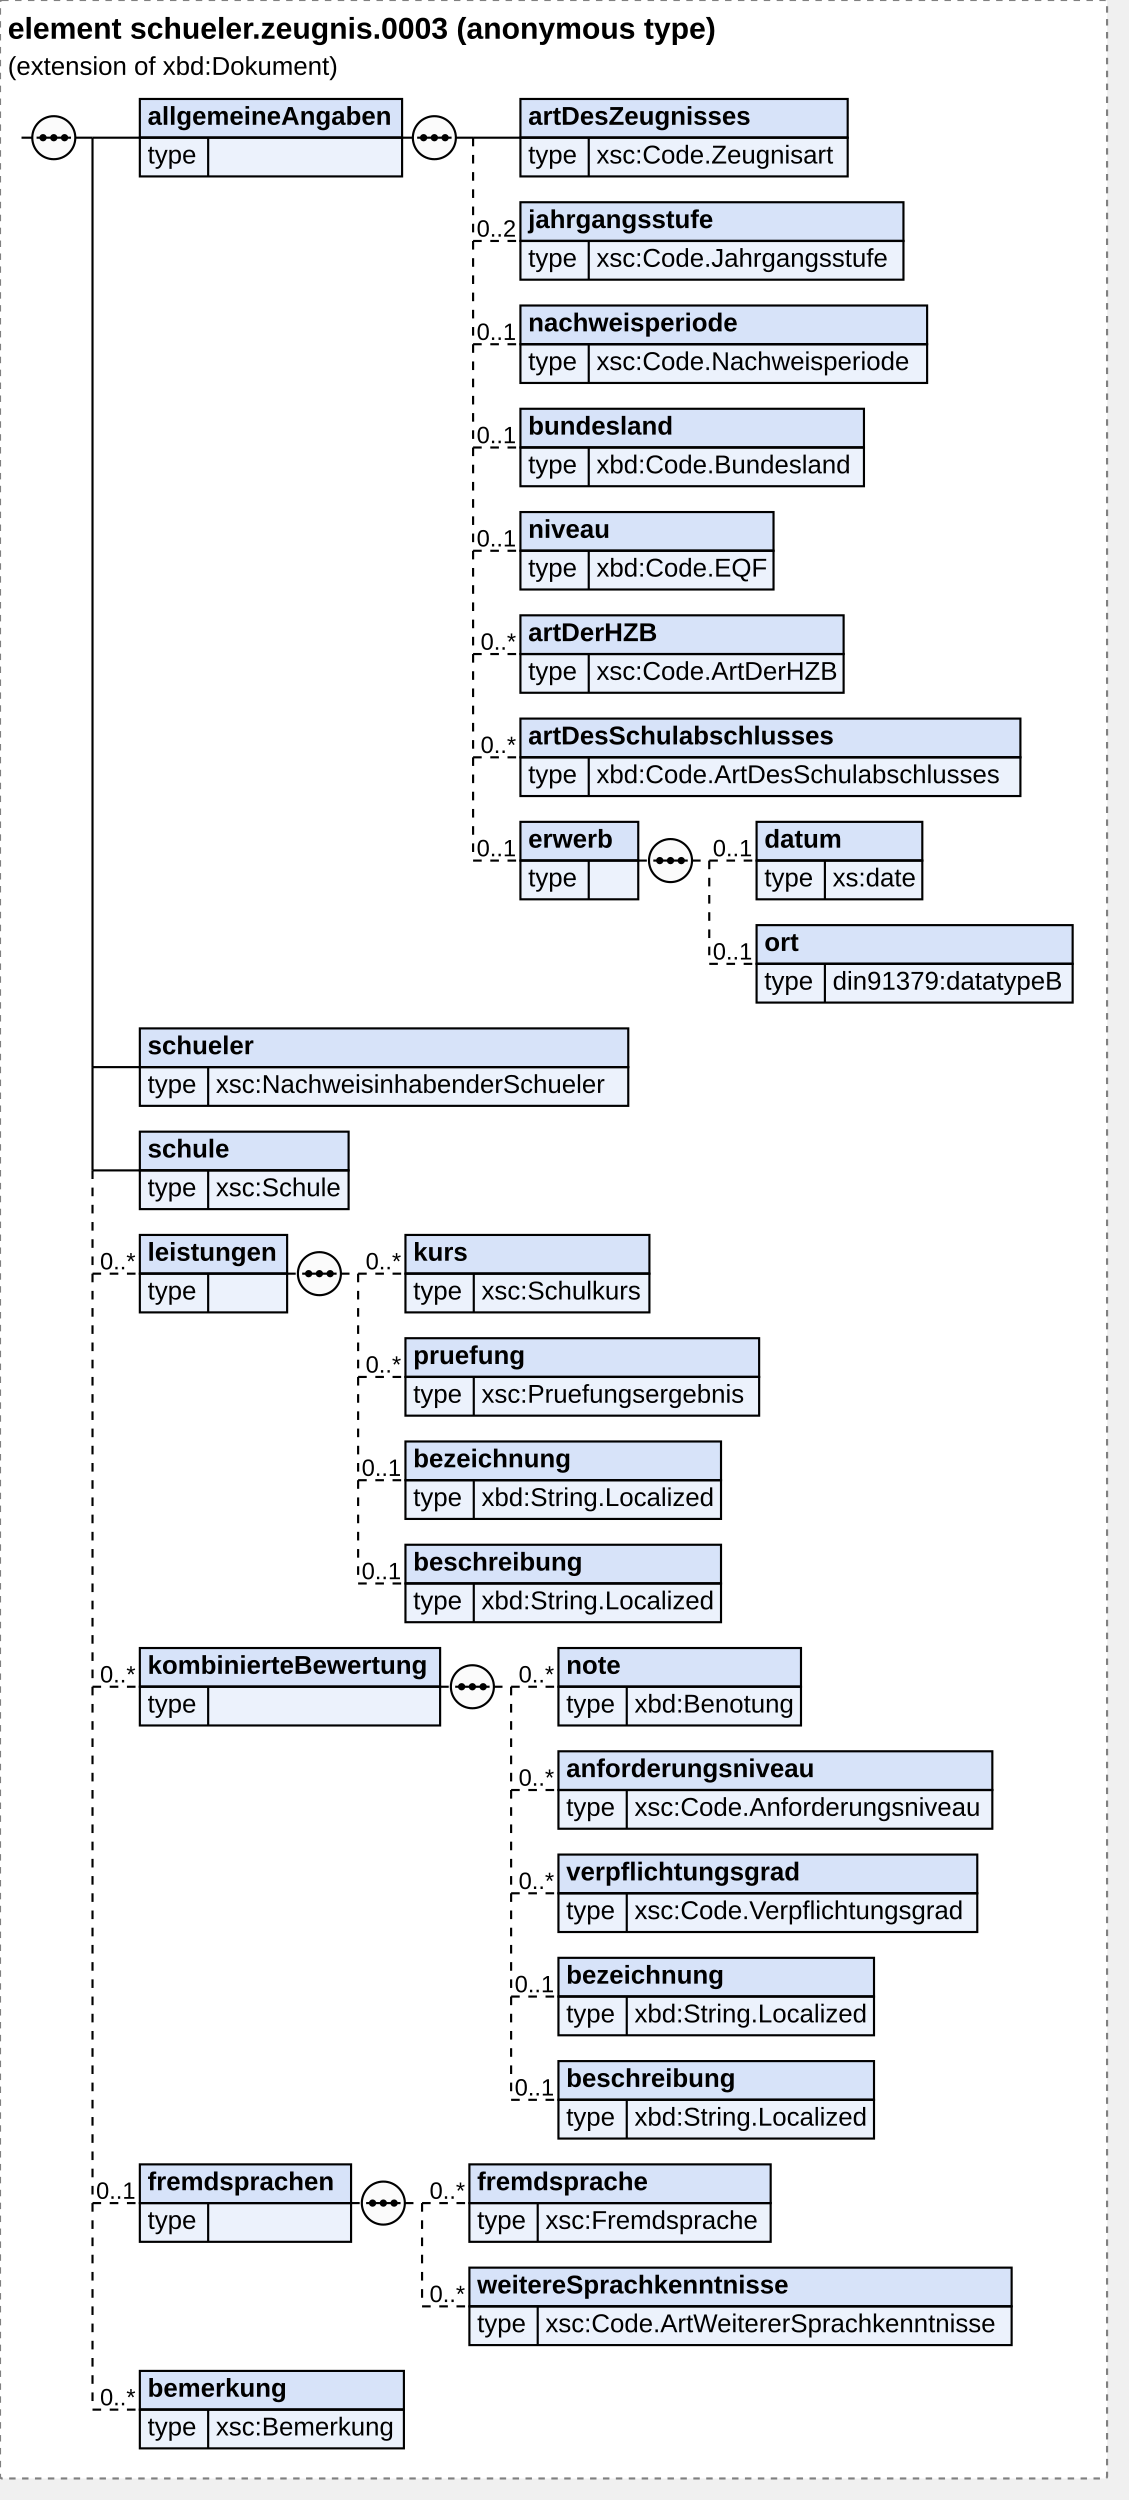
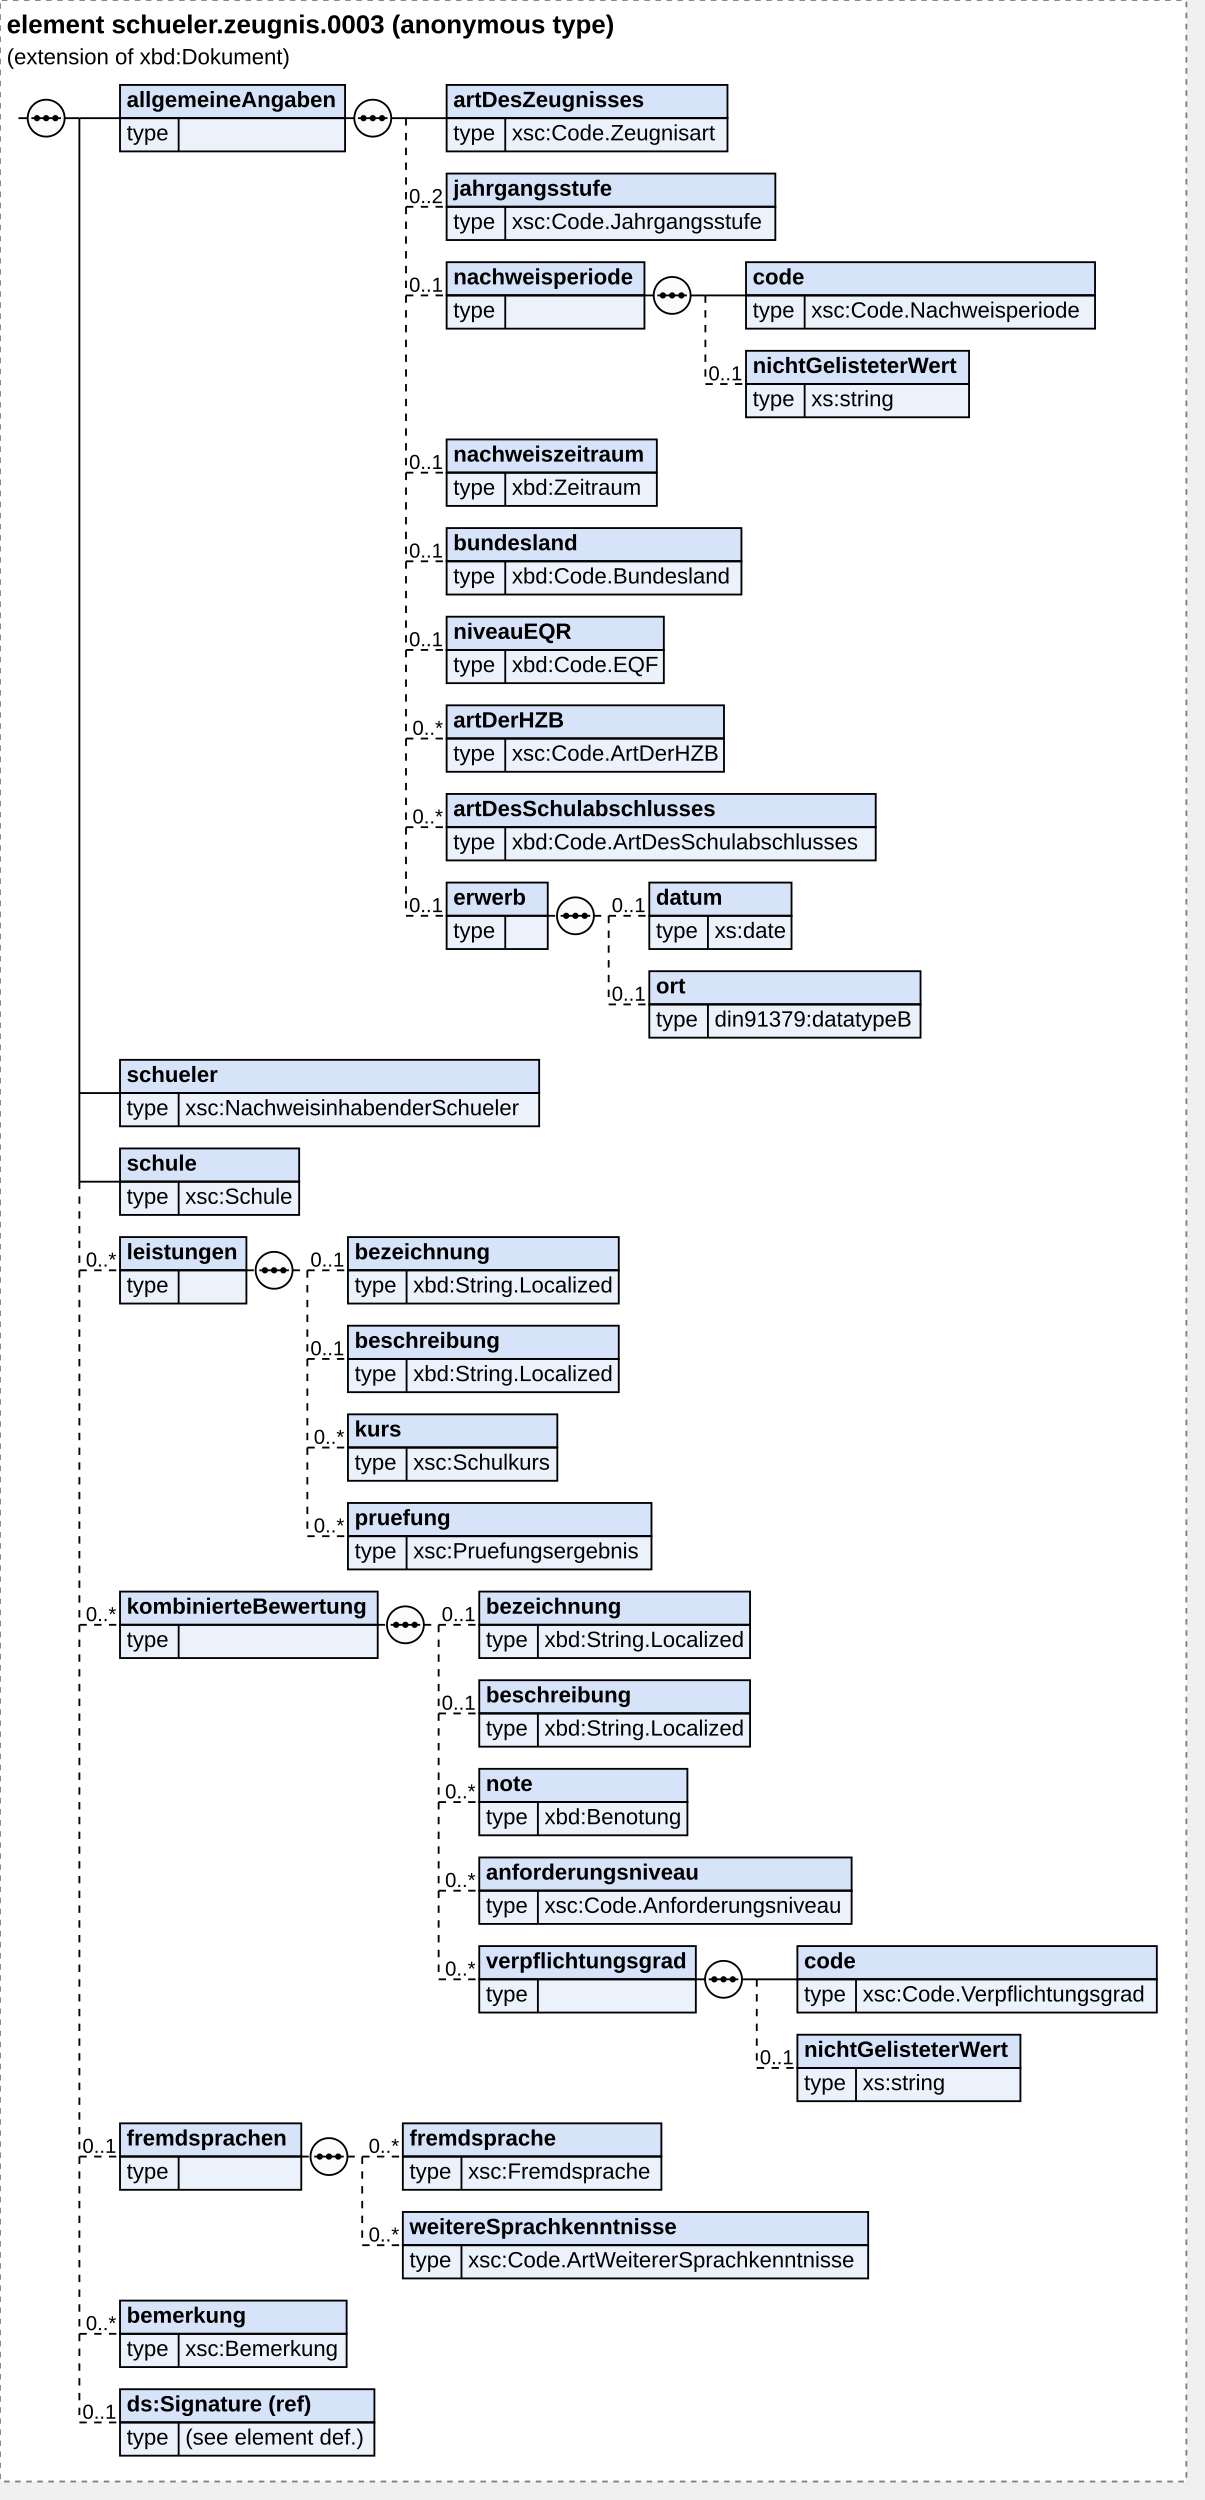
- <svg xmlns="http://www.w3.org/2000/svg" width="524.566" height="1162">
+ <svg xmlns="http://www.w3.org/2000/svg" width="652.538" height="1354">
  <defs>
    <style type="text/css">
                        text {
                            font-family: 'Arial';
                            fill: black;
                        }
                        text.at {
                            font-family: 'Arial';
                            fill: rgb(242, 152, 0);
                        }
                        line {
                            stroke: black;
                        }
                        line.type-structure {
                            stroke: black;
                        }
                        line.type-structure-optional {
                            stroke: black;
                            stroke-dasharray: 4, 4;
                        }
                        rect.attribute-upper {
                            stroke: black;
                            fill: rgb(255, 239, 211);
                        }
                        rect.element-upper {
                            stroke: black;
                            fill: rgb(215, 227, 249);
                        }
                        rect.element-lower {
                            stroke: black;
                            fill: rgb(236, 242, 252);
                        }
                        a text {
                            fill: black;
                        } 
                    </style>
  </defs>
-   <rect width="514.566" height="1152" stroke-dasharray="3,3" rx="1" ry="1" style="stroke: grey;fill: white;" />
+   <rect width="642.538" height="1344" stroke-dasharray="3,3" rx="1" ry="1" style="stroke: grey;fill: white;" />
  <text font-size="14" x="3.6" y="18" font-weight="bold">element schueler.zeugnis.0003 (anonymous type)</text>
  <text font-size="12" x="3.6" y="34.8"> (extension of xbd:Dokument)</text>
  <g transform="translate(10,46)">
    <g transform="translate(55,0)">
      <rect width="121.894" height="18" class="element-upper" />
      <rect width="121.894" height="18" y="18" class="element-lower" />
      <text font-size="12" x="3.6" y="12" font-weight="bold">allgemeineAngaben</text>
      <line x1="0" y1="18" x2="121.894" y2="18" />
      <text font-size="12" fill="grey" x="3.6" y="30">type</text>
      <line x1="31.753" y1="18" x2="31.753" y2="36" />
      <g transform="translate(121.8937,0)">
        <g transform="translate(55,0)">
          <rect width="152.109" height="18" class="element-upper" />
          <rect width="152.109" height="18" y="18" class="element-lower" />
          <text font-size="12" x="3.6" y="12" font-weight="bold">artDesZeugnisses</text>
          <line x1="0" y1="18" x2="152.109" y2="18" />
          <text font-size="12" fill="grey" x="3.6" y="30">type</text>
          <line x1="31.753" y1="18" x2="31.753" y2="36" />
          <text font-size="12" x="35.353" y="30">xsc:Code.Zeugnisart</text>
          <g transform="translate(152.1094,0)" />
        </g>
        <line x1="33" y1="18" x2="55" y2="18" class="type-structure-required" />
        <text font-size="11" fill="black" x="53" y="16" text-anchor="end" />
        <line x1="33" y1="18" x2="33" y2="18" class="type-structure-required" />
        <g transform="translate(55,48)">
          <rect width="178.031" height="18" class="element-upper" />
          <rect width="178.031" height="18" y="18" class="element-lower" />
          <text font-size="12" x="3.6" y="12" font-weight="bold">jahrgangsstufe</text>
          <line x1="0" y1="18" x2="178.031" y2="18" />
          <text font-size="12" fill="grey" x="3.6" y="30">type</text>
          <line x1="31.753" y1="18" x2="31.753" y2="36" />
          <text font-size="12" x="35.353" y="30">xsc:Code.Jahrgangsstufe</text>
          <g transform="translate(178.0312,0)" />
        </g>
        <line x1="33" y1="66" x2="55" y2="66" class="type-structure-optional" />
        <text font-size="11" fill="black" x="53" y="64" text-anchor="end">0..2</text>
        <line x1="33" y1="18" x2="33" y2="66" class="type-structure-optional" />
        <g transform="translate(55,96)">
-           <rect width="189.031" height="18" class="element-upper" />
-           <rect width="189.031" height="18" y="18" class="element-lower" />
+           <rect width="107.144" height="18" class="element-upper" />
+           <rect width="107.144" height="18" y="18" class="element-lower" />
          <text font-size="12" x="3.6" y="12" font-weight="bold">nachweisperiode</text>
-           <line x1="0" y1="18" x2="189.031" y2="18" />
-           <text font-size="12" fill="grey" x="3.6" y="30">type</text>
-           <line x1="31.753" y1="18" x2="31.753" y2="36" />
-           <text font-size="12" x="35.353" y="30">xsc:Code.Nachweisperiode</text>
-           <g transform="translate(189.0312,0)" />
+           <line x1="0" y1="18" x2="107.144" y2="18" />
+           <text font-size="12" fill="grey" x="3.6" y="30">type</text>
+           <line x1="31.753" y1="18" x2="31.753" y2="36" />
+           <g transform="translate(107.1437,0)">
+             <g transform="translate(55,0)">
+               <rect width="189.031" height="18" class="element-upper" />
+               <rect width="189.031" height="18" y="18" class="element-lower" />
+               <text font-size="12" x="3.6" y="12" font-weight="bold">code</text>
+               <line x1="0" y1="18" x2="189.031" y2="18" />
+               <text font-size="12" fill="grey" x="3.6" y="30">type</text>
+               <line x1="31.753" y1="18" x2="31.753" y2="36" />
+               <text font-size="12" x="35.353" y="30">xsc:Code.Nachweisperiode</text>
+               <g transform="translate(189.0312,0)" />
+             </g>
+             <line x1="33" y1="18" x2="55" y2="18" class="type-structure-required" />
+             <text font-size="11" fill="black" x="53" y="16" text-anchor="end" />
+             <line x1="33" y1="18" x2="33" y2="18" class="type-structure-required" />
+             <g transform="translate(55,48)">
+               <rect width="120.8" height="18" class="element-upper" />
+               <rect width="120.8" height="18" y="18" class="element-lower" />
+               <text font-size="12" x="3.6" y="12" font-weight="bold">nichtGelisteterWert</text>
+               <line x1="0" y1="18" x2="120.8" y2="18" />
+               <text font-size="12" fill="grey" x="3.6" y="30">type</text>
+               <line x1="31.753" y1="18" x2="31.753" y2="36" />
+               <text font-size="12" x="35.353" y="30">xs:string</text>
+               <g transform="translate(120.8,0)" />
+             </g>
+             <line x1="33" y1="66" x2="55" y2="66" class="type-structure-optional" />
+             <text font-size="11" fill="black" x="53" y="64" text-anchor="end">0..1</text>
+             <line x1="33" y1="18" x2="33" y2="66" class="type-structure-optional" />
+             <circle cx="15" cy="18" r="10" stroke="black" fill="rgb(251, 251, 251)" />
+             <line x1="0" y1="18" x2="5" y2="18" class="type-structure-required" />
+             <line x1="25" y1="18" x2="33" y2="18" class="type-structure-required" />
+             <circle cx="10" cy="18" r="1.2" stroke="black" fill="black" />
+             <circle cx="15" cy="18" r="1.2" stroke="black" fill="black" />
+             <circle cx="20" cy="18" r="1.2" stroke="black" fill="black" />
+             <line x1="7" y1="18" x2="23" y2="18" />
+           </g>
        </g>
        <line x1="33" y1="114" x2="55" y2="114" class="type-structure-optional" />
        <text font-size="11" fill="black" x="53" y="112" text-anchor="end">0..1</text>
        <line x1="33" y1="66" x2="33" y2="114" class="type-structure-optional" />
-         <g transform="translate(55,144)">
+         <g transform="translate(55,192)">
+           <rect width="113.847" height="18" class="element-upper" />
+           <rect width="113.847" height="18" y="18" class="element-lower" />
+           <text font-size="12" x="3.6" y="12" font-weight="bold">nachweiszeitraum</text>
+           <line x1="0" y1="18" x2="113.847" y2="18" />
+           <text font-size="12" fill="grey" x="3.6" y="30">type</text>
+           <line x1="31.753" y1="18" x2="31.753" y2="36" />
+           <text font-size="12" x="35.353" y="30">xbd:Zeitraum</text>
+           <g transform="translate(113.8469,0)" />
+         </g>
+         <line x1="33" y1="210" x2="55" y2="210" class="type-structure-optional" />
+         <text font-size="11" fill="black" x="53" y="208" text-anchor="end">0..1</text>
+         <line x1="33" y1="114" x2="33" y2="210" class="type-structure-optional" />
+         <g transform="translate(55,240)">
          <rect width="159.672" height="18" class="element-upper" />
          <rect width="159.672" height="18" y="18" class="element-lower" />
          <text font-size="12" x="3.6" y="12" font-weight="bold">bundesland</text>
          <line x1="0" y1="18" x2="159.672" y2="18" />
          <text font-size="12" fill="grey" x="3.6" y="30">type</text>
          <line x1="31.753" y1="18" x2="31.753" y2="36" />
          <text font-size="12" x="35.353" y="30">xbd:Code.Bundesland</text>
          <g transform="translate(159.6719,0)" />
        </g>
-         <line x1="33" y1="162" x2="55" y2="162" class="type-structure-optional" />
-         <text font-size="11" fill="black" x="53" y="160" text-anchor="end">0..1</text>
-         <line x1="33" y1="114" x2="33" y2="162" class="type-structure-optional" />
-         <g transform="translate(55,192)">
+         <line x1="33" y1="258" x2="55" y2="258" class="type-structure-optional" />
+         <text font-size="11" fill="black" x="53" y="256" text-anchor="end">0..1</text>
+         <line x1="33" y1="210" x2="33" y2="258" class="type-structure-optional" />
+         <g transform="translate(55,288)">
          <rect width="117.641" height="18" class="element-upper" />
          <rect width="117.641" height="18" y="18" class="element-lower" />
-           <text font-size="12" x="3.6" y="12" font-weight="bold">niveau</text>
+           <text font-size="12" x="3.6" y="12" font-weight="bold">niveauEQR</text>
          <line x1="0" y1="18" x2="117.641" y2="18" />
          <text font-size="12" fill="grey" x="3.6" y="30">type</text>
          <line x1="31.753" y1="18" x2="31.753" y2="36" />
          <text font-size="12" x="35.353" y="30">xbd:Code.EQF</text>
          <g transform="translate(117.6406,0)" />
        </g>
-         <line x1="33" y1="210" x2="55" y2="210" class="type-structure-optional" />
-         <text font-size="11" fill="black" x="53" y="208" text-anchor="end">0..1</text>
-         <line x1="33" y1="162" x2="33" y2="210" class="type-structure-optional" />
-         <g transform="translate(55,240)">
+         <line x1="33" y1="306" x2="55" y2="306" class="type-structure-optional" />
+         <text font-size="11" fill="black" x="53" y="304" text-anchor="end">0..1</text>
+         <line x1="33" y1="258" x2="33" y2="306" class="type-structure-optional" />
+         <g transform="translate(55,336)">
          <rect width="150.219" height="18" class="element-upper" />
          <rect width="150.219" height="18" y="18" class="element-lower" />
          <text font-size="12" x="3.6" y="12" font-weight="bold">artDerHZB</text>
          <line x1="0" y1="18" x2="150.219" y2="18" />
          <text font-size="12" fill="grey" x="3.6" y="30">type</text>
          <line x1="31.753" y1="18" x2="31.753" y2="36" />
          <text font-size="12" x="35.353" y="30">xsc:Code.ArtDerHZB</text>
          <g transform="translate(150.2188,0)" />
        </g>
-         <line x1="33" y1="258" x2="55" y2="258" class="type-structure-optional" />
-         <text font-size="11" fill="black" x="53" y="256" text-anchor="end">0..*</text>
-         <line x1="33" y1="210" x2="33" y2="258" class="type-structure-optional" />
-         <g transform="translate(55,288)">
+         <line x1="33" y1="354" x2="55" y2="354" class="type-structure-optional" />
+         <text font-size="11" fill="black" x="53" y="352" text-anchor="end">0..*</text>
+         <line x1="33" y1="306" x2="33" y2="354" class="type-structure-optional" />
+         <g transform="translate(55,384)">
          <rect width="232.391" height="18" class="element-upper" />
          <rect width="232.391" height="18" y="18" class="element-lower" />
          <text font-size="12" x="3.6" y="12" font-weight="bold">artDesSchulabschlusses</text>
          <line x1="0" y1="18" x2="232.391" y2="18" />
          <text font-size="12" fill="grey" x="3.6" y="30">type</text>
          <line x1="31.753" y1="18" x2="31.753" y2="36" />
          <text font-size="12" x="35.353" y="30">xbd:Code.ArtDesSchulabschlusses</text>
          <g transform="translate(232.3906,0)" />
        </g>
-         <line x1="33" y1="306" x2="55" y2="306" class="type-structure-optional" />
-         <text font-size="11" fill="black" x="53" y="304" text-anchor="end">0..*</text>
-         <line x1="33" y1="258" x2="33" y2="306" class="type-structure-optional" />
-         <g transform="translate(55,336)">
+         <line x1="33" y1="402" x2="55" y2="402" class="type-structure-optional" />
+         <text font-size="11" fill="black" x="53" y="400" text-anchor="end">0..*</text>
+         <line x1="33" y1="354" x2="33" y2="402" class="type-structure-optional" />
+         <g transform="translate(55,432)">
          <rect width="54.766" height="18" class="element-upper" />
          <rect width="54.766" height="18" y="18" class="element-lower" />
          <text font-size="12" x="3.6" y="12" font-weight="bold">erwerb</text>
          <line x1="0" y1="18" x2="54.766" y2="18" />
          <text font-size="12" fill="grey" x="3.6" y="30">type</text>
          <line x1="31.753" y1="18" x2="31.753" y2="36" />
          <g transform="translate(54.76562,0)">
            <g transform="translate(55,0)">
              <rect width="77.031" height="18" class="element-upper" />
              <rect width="77.031" height="18" y="18" class="element-lower" />
              <text font-size="12" x="3.6" y="12" font-weight="bold">datum</text>
              <line x1="0" y1="18" x2="77.031" y2="18" />
              <text font-size="12" fill="grey" x="3.6" y="30">type</text>
              <line x1="31.753" y1="18" x2="31.753" y2="36" />
              <text font-size="12" x="35.353" y="30">xs:date</text>
              <g transform="translate(77.03125,0)" />
            </g>
            <line x1="33" y1="18" x2="55" y2="18" class="type-structure-optional" />
            <text font-size="11" fill="black" x="53" y="16" text-anchor="end">0..1</text>
            <line x1="33" y1="18" x2="33" y2="18" class="type-structure-optional" />
            <g transform="translate(55,48)">
              <rect width="146.906" height="18" class="element-upper" />
              <rect width="146.906" height="18" y="18" class="element-lower" />
              <text font-size="12" x="3.6" y="12" font-weight="bold">ort</text>
              <line x1="0" y1="18" x2="146.906" y2="18" />
              <text font-size="12" fill="grey" x="3.6" y="30">type</text>
              <line x1="31.753" y1="18" x2="31.753" y2="36" />
              <text font-size="12" x="35.353" y="30">din91379:datatypeB</text>
              <g transform="translate(146.9062,0)" />
            </g>
            <line x1="33" y1="66" x2="55" y2="66" class="type-structure-optional" />
            <text font-size="11" fill="black" x="53" y="64" text-anchor="end">0..1</text>
            <line x1="33" y1="18" x2="33" y2="66" class="type-structure-optional" />
            <circle cx="15" cy="18" r="10" stroke="black" fill="rgb(251, 251, 251)" />
            <line x1="0" y1="18" x2="5" y2="18" class="type-structure-optional" />
            <line x1="25" y1="18" x2="33" y2="18" class="type-structure-optional" />
            <circle cx="10" cy="18" r="1.2" stroke="black" fill="black" />
            <circle cx="15" cy="18" r="1.2" stroke="black" fill="black" />
            <circle cx="20" cy="18" r="1.2" stroke="black" fill="black" />
            <line x1="7" y1="18" x2="23" y2="18" />
          </g>
        </g>
-         <line x1="33" y1="354" x2="55" y2="354" class="type-structure-optional" />
-         <text font-size="11" fill="black" x="53" y="352" text-anchor="end">0..1</text>
-         <line x1="33" y1="306" x2="33" y2="354" class="type-structure-optional" />
+         <line x1="33" y1="450" x2="55" y2="450" class="type-structure-optional" />
+         <text font-size="11" fill="black" x="53" y="448" text-anchor="end">0..1</text>
+         <line x1="33" y1="402" x2="33" y2="450" class="type-structure-optional" />
        <circle cx="15" cy="18" r="10" stroke="black" fill="rgb(251, 251, 251)" />
        <line x1="0" y1="18" x2="5" y2="18" class="type-structure-required" />
        <line x1="25" y1="18" x2="33" y2="18" class="type-structure-required" />
        <circle cx="10" cy="18" r="1.2" stroke="black" fill="black" />
        <circle cx="15" cy="18" r="1.2" stroke="black" fill="black" />
        <circle cx="20" cy="18" r="1.2" stroke="black" fill="black" />
        <line x1="7" y1="18" x2="23" y2="18" />
      </g>
    </g>
    <line x1="33" y1="18" x2="55" y2="18" class="type-structure-required" />
    <text font-size="11" fill="black" x="53" y="16" text-anchor="end" />
    <line x1="33" y1="18" x2="33" y2="18" class="type-structure-required" />
-     <g transform="translate(55,432)">
+     <g transform="translate(55,528)">
      <rect width="227.016" height="18" class="element-upper" />
      <rect width="227.016" height="18" y="18" class="element-lower" />
      <text font-size="12" x="3.6" y="12" font-weight="bold">schueler</text>
      <line x1="0" y1="18" x2="227.016" y2="18" />
      <text font-size="12" fill="grey" x="3.6" y="30">type</text>
      <line x1="31.753" y1="18" x2="31.753" y2="36" />
      <text font-size="12" x="35.353" y="30">xsc:NachweisinhabenderSchueler</text>
      <g transform="translate(227.0156,0)" />
    </g>
-     <line x1="33" y1="450" x2="55" y2="450" class="type-structure-required" />
-     <text font-size="11" fill="black" x="53" y="448" text-anchor="end" />
-     <line x1="33" y1="18" x2="33" y2="450" class="type-structure-required" />
-     <g transform="translate(55,480)">
+     <line x1="33" y1="546" x2="55" y2="546" class="type-structure-required" />
+     <text font-size="11" fill="black" x="53" y="544" text-anchor="end" />
+     <line x1="33" y1="18" x2="33" y2="546" class="type-structure-required" />
+     <g transform="translate(55,576)">
      <rect width="97.031" height="18" class="element-upper" />
      <rect width="97.031" height="18" y="18" class="element-lower" />
      <text font-size="12" x="3.6" y="12" font-weight="bold">schule</text>
      <line x1="0" y1="18" x2="97.031" y2="18" />
      <text font-size="12" fill="grey" x="3.6" y="30">type</text>
      <line x1="31.753" y1="18" x2="31.753" y2="36" />
      <text font-size="12" x="35.353" y="30">xsc:Schule</text>
      <g transform="translate(97.03125,0)" />
    </g>
-     <line x1="33" y1="498" x2="55" y2="498" class="type-structure-required" />
-     <text font-size="11" fill="black" x="53" y="496" text-anchor="end" />
-     <line x1="33" y1="450" x2="33" y2="498" class="type-structure-required" />
-     <g transform="translate(55,528)">
+     <line x1="33" y1="594" x2="55" y2="594" class="type-structure-required" />
+     <text font-size="11" fill="black" x="53" y="592" text-anchor="end" />
+     <line x1="33" y1="546" x2="33" y2="594" class="type-structure-required" />
+     <g transform="translate(55,624)">
      <rect width="68.456" height="18" class="element-upper" />
      <rect width="68.456" height="18" y="18" class="element-lower" />
      <text font-size="12" x="3.6" y="12" font-weight="bold">leistungen</text>
      <line x1="0" y1="18" x2="68.456" y2="18" />
      <text font-size="12" fill="grey" x="3.6" y="30">type</text>
      <line x1="31.753" y1="18" x2="31.753" y2="36" />
      <g transform="translate(68.45625,0)">
        <g transform="translate(55,0)">
+           <rect width="146.672" height="18" class="element-upper" />
+           <rect width="146.672" height="18" y="18" class="element-lower" />
+           <text font-size="12" x="3.6" y="12" font-weight="bold">bezeichnung</text>
+           <line x1="0" y1="18" x2="146.672" y2="18" />
+           <text font-size="12" fill="grey" x="3.6" y="30">type</text>
+           <line x1="31.753" y1="18" x2="31.753" y2="36" />
+           <text font-size="12" x="35.353" y="30">xbd:String.Localized</text>
+           <g transform="translate(146.6719,0)" />
+         </g>
+         <line x1="33" y1="18" x2="55" y2="18" class="type-structure-optional" />
+         <text font-size="11" fill="black" x="53" y="16" text-anchor="end">0..1</text>
+         <line x1="33" y1="18" x2="33" y2="18" class="type-structure-optional" />
+         <g transform="translate(55,48)">
+           <rect width="146.672" height="18" class="element-upper" />
+           <rect width="146.672" height="18" y="18" class="element-lower" />
+           <text font-size="12" x="3.6" y="12" font-weight="bold">beschreibung</text>
+           <line x1="0" y1="18" x2="146.672" y2="18" />
+           <text font-size="12" fill="grey" x="3.6" y="30">type</text>
+           <line x1="31.753" y1="18" x2="31.753" y2="36" />
+           <text font-size="12" x="35.353" y="30">xbd:String.Localized</text>
+           <g transform="translate(146.6719,0)" />
+         </g>
+         <line x1="33" y1="66" x2="55" y2="66" class="type-structure-optional" />
+         <text font-size="11" fill="black" x="53" y="64" text-anchor="end">0..1</text>
+         <line x1="33" y1="18" x2="33" y2="66" class="type-structure-optional" />
+         <g transform="translate(55,96)">
          <rect width="113.391" height="18" class="element-upper" />
          <rect width="113.391" height="18" y="18" class="element-lower" />
          <text font-size="12" x="3.6" y="12" font-weight="bold">kurs</text>
          <line x1="0" y1="18" x2="113.391" y2="18" />
          <text font-size="12" fill="grey" x="3.6" y="30">type</text>
          <line x1="31.753" y1="18" x2="31.753" y2="36" />
          <text font-size="12" x="35.353" y="30">xsc:Schulkurs</text>
          <g transform="translate(113.3906,0)" />
        </g>
-         <line x1="33" y1="18" x2="55" y2="18" class="type-structure-optional" />
-         <text font-size="11" fill="black" x="53" y="16" text-anchor="end">0..*</text>
-         <line x1="33" y1="18" x2="33" y2="18" class="type-structure-optional" />
-         <g transform="translate(55,48)">
+         <line x1="33" y1="114" x2="55" y2="114" class="type-structure-optional" />
+         <text font-size="11" fill="black" x="53" y="112" text-anchor="end">0..*</text>
+         <line x1="33" y1="66" x2="33" y2="114" class="type-structure-optional" />
+         <g transform="translate(55,144)">
          <rect width="164.391" height="18" class="element-upper" />
          <rect width="164.391" height="18" y="18" class="element-lower" />
          <text font-size="12" x="3.6" y="12" font-weight="bold">pruefung</text>
          <line x1="0" y1="18" x2="164.391" y2="18" />
          <text font-size="12" fill="grey" x="3.6" y="30">type</text>
          <line x1="31.753" y1="18" x2="31.753" y2="36" />
          <text font-size="12" x="35.353" y="30">xsc:Pruefungsergebnis</text>
          <g transform="translate(164.3906,0)" />
        </g>
-         <line x1="33" y1="66" x2="55" y2="66" class="type-structure-optional" />
-         <text font-size="11" fill="black" x="53" y="64" text-anchor="end">0..*</text>
-         <line x1="33" y1="18" x2="33" y2="66" class="type-structure-optional" />
-         <g transform="translate(55,96)">
-           <rect width="146.672" height="18" class="element-upper" />
-           <rect width="146.672" height="18" y="18" class="element-lower" />
-           <text font-size="12" x="3.6" y="12" font-weight="bold">bezeichnung</text>
-           <line x1="0" y1="18" x2="146.672" y2="18" />
-           <text font-size="12" fill="grey" x="3.6" y="30">type</text>
-           <line x1="31.753" y1="18" x2="31.753" y2="36" />
-           <text font-size="12" x="35.353" y="30">xbd:String.Localized</text>
-           <g transform="translate(146.6719,0)" />
-         </g>
-         <line x1="33" y1="114" x2="55" y2="114" class="type-structure-optional" />
-         <text font-size="11" fill="black" x="53" y="112" text-anchor="end">0..1</text>
-         <line x1="33" y1="66" x2="33" y2="114" class="type-structure-optional" />
-         <g transform="translate(55,144)">
-           <rect width="146.672" height="18" class="element-upper" />
-           <rect width="146.672" height="18" y="18" class="element-lower" />
-           <text font-size="12" x="3.6" y="12" font-weight="bold">beschreibung</text>
-           <line x1="0" y1="18" x2="146.672" y2="18" />
-           <text font-size="12" fill="grey" x="3.6" y="30">type</text>
-           <line x1="31.753" y1="18" x2="31.753" y2="36" />
-           <text font-size="12" x="35.353" y="30">xbd:String.Localized</text>
-           <g transform="translate(146.6719,0)" />
-         </g>
        <line x1="33" y1="162" x2="55" y2="162" class="type-structure-optional" />
-         <text font-size="11" fill="black" x="53" y="160" text-anchor="end">0..1</text>
+         <text font-size="11" fill="black" x="53" y="160" text-anchor="end">0..*</text>
        <line x1="33" y1="114" x2="33" y2="162" class="type-structure-optional" />
        <circle cx="15" cy="18" r="10" stroke="black" fill="rgb(251, 251, 251)" />
        <line x1="0" y1="18" x2="5" y2="18" class="type-structure-optional" />
        <line x1="25" y1="18" x2="33" y2="18" class="type-structure-optional" />
        <circle cx="10" cy="18" r="1.2" stroke="black" fill="black" />
        <circle cx="15" cy="18" r="1.2" stroke="black" fill="black" />
        <circle cx="20" cy="18" r="1.2" stroke="black" fill="black" />
        <line x1="7" y1="18" x2="23" y2="18" />
      </g>
    </g>
-     <line x1="33" y1="546" x2="55" y2="546" class="type-structure-optional" />
-     <text font-size="11" fill="black" x="53" y="544" text-anchor="end">0..*</text>
-     <line x1="33" y1="498" x2="33" y2="546" class="type-structure-optional" />
-     <g transform="translate(55,720)">
+     <line x1="33" y1="642" x2="55" y2="642" class="type-structure-optional" />
+     <text font-size="11" fill="black" x="53" y="640" text-anchor="end">0..*</text>
+     <line x1="33" y1="594" x2="33" y2="642" class="type-structure-optional" />
+     <g transform="translate(55,816)">
      <rect width="139.566" height="18" class="element-upper" />
      <rect width="139.566" height="18" y="18" class="element-lower" />
      <text font-size="12" x="3.6" y="12" font-weight="bold">kombinierteBewertung</text>
      <line x1="0" y1="18" x2="139.566" y2="18" />
      <text font-size="12" fill="grey" x="3.6" y="30">type</text>
      <line x1="31.753" y1="18" x2="31.753" y2="36" />
      <g transform="translate(139.5656,0)">
        <g transform="translate(55,0)">
+           <rect width="146.672" height="18" class="element-upper" />
+           <rect width="146.672" height="18" y="18" class="element-lower" />
+           <text font-size="12" x="3.6" y="12" font-weight="bold">bezeichnung</text>
+           <line x1="0" y1="18" x2="146.672" y2="18" />
+           <text font-size="12" fill="grey" x="3.6" y="30">type</text>
+           <line x1="31.753" y1="18" x2="31.753" y2="36" />
+           <text font-size="12" x="35.353" y="30">xbd:String.Localized</text>
+           <g transform="translate(146.6719,0)" />
+         </g>
+         <line x1="33" y1="18" x2="55" y2="18" class="type-structure-optional" />
+         <text font-size="11" fill="black" x="53" y="16" text-anchor="end">0..1</text>
+         <line x1="33" y1="18" x2="33" y2="18" class="type-structure-optional" />
+         <g transform="translate(55,48)">
+           <rect width="146.672" height="18" class="element-upper" />
+           <rect width="146.672" height="18" y="18" class="element-lower" />
+           <text font-size="12" x="3.6" y="12" font-weight="bold">beschreibung</text>
+           <line x1="0" y1="18" x2="146.672" y2="18" />
+           <text font-size="12" fill="grey" x="3.6" y="30">type</text>
+           <line x1="31.753" y1="18" x2="31.753" y2="36" />
+           <text font-size="12" x="35.353" y="30">xbd:String.Localized</text>
+           <g transform="translate(146.6719,0)" />
+         </g>
+         <line x1="33" y1="66" x2="55" y2="66" class="type-structure-optional" />
+         <text font-size="11" fill="black" x="53" y="64" text-anchor="end">0..1</text>
+         <line x1="33" y1="18" x2="33" y2="66" class="type-structure-optional" />
+         <g transform="translate(55,96)">
          <rect width="112.734" height="18" class="element-upper" />
          <rect width="112.734" height="18" y="18" class="element-lower" />
          <text font-size="12" x="3.6" y="12" font-weight="bold">note</text>
          <line x1="0" y1="18" x2="112.734" y2="18" />
          <text font-size="12" fill="grey" x="3.6" y="30">type</text>
          <line x1="31.753" y1="18" x2="31.753" y2="36" />
          <text font-size="12" x="35.353" y="30">xbd:Benotung</text>
          <g transform="translate(112.7344,0)" />
        </g>
-         <line x1="33" y1="18" x2="55" y2="18" class="type-structure-optional" />
-         <text font-size="11" fill="black" x="53" y="16" text-anchor="end">0..*</text>
-         <line x1="33" y1="18" x2="33" y2="18" class="type-structure-optional" />
-         <g transform="translate(55,48)">
+         <line x1="33" y1="114" x2="55" y2="114" class="type-structure-optional" />
+         <text font-size="11" fill="black" x="53" y="112" text-anchor="end">0..*</text>
+         <line x1="33" y1="66" x2="33" y2="114" class="type-structure-optional" />
+         <g transform="translate(55,144)">
          <rect width="201.672" height="18" class="element-upper" />
          <rect width="201.672" height="18" y="18" class="element-lower" />
          <text font-size="12" x="3.6" y="12" font-weight="bold">anforderungsniveau</text>
          <line x1="0" y1="18" x2="201.672" y2="18" />
          <text font-size="12" fill="grey" x="3.6" y="30">type</text>
          <line x1="31.753" y1="18" x2="31.753" y2="36" />
          <text font-size="12" x="35.353" y="30">xsc:Code.Anforderungsniveau</text>
          <g transform="translate(201.6719,0)" />
        </g>
-         <line x1="33" y1="66" x2="55" y2="66" class="type-structure-optional" />
-         <text font-size="11" fill="black" x="53" y="64" text-anchor="end">0..*</text>
-         <line x1="33" y1="18" x2="33" y2="66" class="type-structure-optional" />
-         <g transform="translate(55,96)">
-           <rect width="194.672" height="18" class="element-upper" />
-           <rect width="194.672" height="18" y="18" class="element-lower" />
-           <text font-size="12" x="3.6" y="12" font-weight="bold">verpflichtungsgrad</text>
-           <line x1="0" y1="18" x2="194.672" y2="18" />
-           <text font-size="12" fill="grey" x="3.6" y="30">type</text>
-           <line x1="31.753" y1="18" x2="31.753" y2="36" />
-           <text font-size="12" x="35.353" y="30">xsc:Code.Verpflichtungsgrad</text>
-           <g transform="translate(194.6719,0)" />
-         </g>
-         <line x1="33" y1="114" x2="55" y2="114" class="type-structure-optional" />
-         <text font-size="11" fill="black" x="53" y="112" text-anchor="end">0..*</text>
-         <line x1="33" y1="66" x2="33" y2="114" class="type-structure-optional" />
-         <g transform="translate(55,144)">
-           <rect width="146.672" height="18" class="element-upper" />
-           <rect width="146.672" height="18" y="18" class="element-lower" />
-           <text font-size="12" x="3.6" y="12" font-weight="bold">bezeichnung</text>
-           <line x1="0" y1="18" x2="146.672" y2="18" />
-           <text font-size="12" fill="grey" x="3.6" y="30">type</text>
-           <line x1="31.753" y1="18" x2="31.753" y2="36" />
-           <text font-size="12" x="35.353" y="30">xbd:String.Localized</text>
-           <g transform="translate(146.6719,0)" />
-         </g>
        <line x1="33" y1="162" x2="55" y2="162" class="type-structure-optional" />
-         <text font-size="11" fill="black" x="53" y="160" text-anchor="end">0..1</text>
+         <text font-size="11" fill="black" x="53" y="160" text-anchor="end">0..*</text>
        <line x1="33" y1="114" x2="33" y2="162" class="type-structure-optional" />
        <g transform="translate(55,192)">
-           <rect width="146.672" height="18" class="element-upper" />
-           <rect width="146.672" height="18" y="18" class="element-lower" />
-           <text font-size="12" x="3.6" y="12" font-weight="bold">beschreibung</text>
-           <line x1="0" y1="18" x2="146.672" y2="18" />
-           <text font-size="12" fill="grey" x="3.6" y="30">type</text>
-           <line x1="31.753" y1="18" x2="31.753" y2="36" />
-           <text font-size="12" x="35.353" y="30">xbd:String.Localized</text>
-           <g transform="translate(146.6719,0)" />
+           <rect width="117.3" height="18" class="element-upper" />
+           <rect width="117.3" height="18" y="18" class="element-lower" />
+           <text font-size="12" x="3.6" y="12" font-weight="bold">verpflichtungsgrad</text>
+           <line x1="0" y1="18" x2="117.3" y2="18" />
+           <text font-size="12" fill="grey" x="3.6" y="30">type</text>
+           <line x1="31.753" y1="18" x2="31.753" y2="36" />
+           <g transform="translate(117.3,0)">
+             <g transform="translate(55,0)">
+               <rect width="194.672" height="18" class="element-upper" />
+               <rect width="194.672" height="18" y="18" class="element-lower" />
+               <text font-size="12" x="3.6" y="12" font-weight="bold">code</text>
+               <line x1="0" y1="18" x2="194.672" y2="18" />
+               <text font-size="12" fill="grey" x="3.6" y="30">type</text>
+               <line x1="31.753" y1="18" x2="31.753" y2="36" />
+               <text font-size="12" x="35.353" y="30">xsc:Code.Verpflichtungsgrad</text>
+               <g transform="translate(194.6719,0)" />
+             </g>
+             <line x1="33" y1="18" x2="55" y2="18" class="type-structure-required" />
+             <text font-size="11" fill="black" x="53" y="16" text-anchor="end" />
+             <line x1="33" y1="18" x2="33" y2="18" class="type-structure-required" />
+             <g transform="translate(55,48)">
+               <rect width="120.8" height="18" class="element-upper" />
+               <rect width="120.8" height="18" y="18" class="element-lower" />
+               <text font-size="12" x="3.6" y="12" font-weight="bold">nichtGelisteterWert</text>
+               <line x1="0" y1="18" x2="120.8" y2="18" />
+               <text font-size="12" fill="grey" x="3.6" y="30">type</text>
+               <line x1="31.753" y1="18" x2="31.753" y2="36" />
+               <text font-size="12" x="35.353" y="30">xs:string</text>
+               <g transform="translate(120.8,0)" />
+             </g>
+             <line x1="33" y1="66" x2="55" y2="66" class="type-structure-optional" />
+             <text font-size="11" fill="black" x="53" y="64" text-anchor="end">0..1</text>
+             <line x1="33" y1="18" x2="33" y2="66" class="type-structure-optional" />
+             <circle cx="15" cy="18" r="10" stroke="black" fill="rgb(251, 251, 251)" />
+             <line x1="0" y1="18" x2="5" y2="18" class="type-structure-required" />
+             <line x1="25" y1="18" x2="33" y2="18" class="type-structure-required" />
+             <circle cx="10" cy="18" r="1.2" stroke="black" fill="black" />
+             <circle cx="15" cy="18" r="1.2" stroke="black" fill="black" />
+             <circle cx="20" cy="18" r="1.2" stroke="black" fill="black" />
+             <line x1="7" y1="18" x2="23" y2="18" />
+           </g>
        </g>
        <line x1="33" y1="210" x2="55" y2="210" class="type-structure-optional" />
-         <text font-size="11" fill="black" x="53" y="208" text-anchor="end">0..1</text>
+         <text font-size="11" fill="black" x="53" y="208" text-anchor="end">0..*</text>
        <line x1="33" y1="162" x2="33" y2="210" class="type-structure-optional" />
        <circle cx="15" cy="18" r="10" stroke="black" fill="rgb(251, 251, 251)" />
        <line x1="0" y1="18" x2="5" y2="18" class="type-structure-optional" />
        <line x1="25" y1="18" x2="33" y2="18" class="type-structure-optional" />
        <circle cx="10" cy="18" r="1.2" stroke="black" fill="black" />
        <circle cx="15" cy="18" r="1.2" stroke="black" fill="black" />
        <circle cx="20" cy="18" r="1.2" stroke="black" fill="black" />
        <line x1="7" y1="18" x2="23" y2="18" />
      </g>
    </g>
-     <line x1="33" y1="738" x2="55" y2="738" class="type-structure-optional" />
-     <text font-size="11" fill="black" x="53" y="736" text-anchor="end">0..*</text>
-     <line x1="33" y1="546" x2="33" y2="738" class="type-structure-optional" />
-     <g transform="translate(55,960)">
+     <line x1="33" y1="834" x2="55" y2="834" class="type-structure-optional" />
+     <text font-size="11" fill="black" x="53" y="832" text-anchor="end">0..*</text>
+     <line x1="33" y1="642" x2="33" y2="834" class="type-structure-optional" />
+     <g transform="translate(55,1104)">
      <rect width="98.175" height="18" class="element-upper" />
      <rect width="98.175" height="18" y="18" class="element-lower" />
      <text font-size="12" x="3.6" y="12" font-weight="bold">fremdsprachen</text>
      <line x1="0" y1="18" x2="98.175" y2="18" />
      <text font-size="12" fill="grey" x="3.6" y="30">type</text>
      <line x1="31.753" y1="18" x2="31.753" y2="36" />
      <g transform="translate(98.175,0)">
        <g transform="translate(55,0)">
          <rect width="140.031" height="18" class="element-upper" />
          <rect width="140.031" height="18" y="18" class="element-lower" />
          <text font-size="12" x="3.6" y="12" font-weight="bold">fremdsprache</text>
          <line x1="0" y1="18" x2="140.031" y2="18" />
          <text font-size="12" fill="grey" x="3.6" y="30">type</text>
          <line x1="31.753" y1="18" x2="31.753" y2="36" />
          <text font-size="12" x="35.353" y="30">xsc:Fremdsprache</text>
          <g transform="translate(140.0312,0)" />
        </g>
        <line x1="33" y1="18" x2="55" y2="18" class="type-structure-optional" />
        <text font-size="11" fill="black" x="53" y="16" text-anchor="end">0..*</text>
        <line x1="33" y1="18" x2="33" y2="18" class="type-structure-optional" />
        <g transform="translate(55,48)">
          <rect width="252.031" height="18" class="element-upper" />
          <rect width="252.031" height="18" y="18" class="element-lower" />
          <text font-size="12" x="3.6" y="12" font-weight="bold">weitereSprachkenntnisse</text>
          <line x1="0" y1="18" x2="252.031" y2="18" />
          <text font-size="12" fill="grey" x="3.6" y="30">type</text>
          <line x1="31.753" y1="18" x2="31.753" y2="36" />
          <text font-size="12" x="35.353" y="30">xsc:Code.ArtWeitererSprachkenntnisse</text>
          <g transform="translate(252.0312,0)" />
        </g>
        <line x1="33" y1="66" x2="55" y2="66" class="type-structure-optional" />
        <text font-size="11" fill="black" x="53" y="64" text-anchor="end">0..*</text>
        <line x1="33" y1="18" x2="33" y2="66" class="type-structure-optional" />
        <circle cx="15" cy="18" r="10" stroke="black" fill="rgb(251, 251, 251)" />
        <line x1="0" y1="18" x2="5" y2="18" class="type-structure-optional" />
        <line x1="25" y1="18" x2="33" y2="18" class="type-structure-optional" />
        <circle cx="10" cy="18" r="1.2" stroke="black" fill="black" />
        <circle cx="15" cy="18" r="1.2" stroke="black" fill="black" />
        <circle cx="20" cy="18" r="1.2" stroke="black" fill="black" />
        <line x1="7" y1="18" x2="23" y2="18" />
      </g>
    </g>
-     <line x1="33" y1="978" x2="55" y2="978" class="type-structure-optional" />
-     <text font-size="11" fill="black" x="53" y="976" text-anchor="end">0..1</text>
-     <line x1="33" y1="738" x2="33" y2="978" class="type-structure-optional" />
-     <g transform="translate(55,1056)">
+     <line x1="33" y1="1122" x2="55" y2="1122" class="type-structure-optional" />
+     <text font-size="11" fill="black" x="53" y="1120" text-anchor="end">0..1</text>
+     <line x1="33" y1="834" x2="33" y2="1122" class="type-structure-optional" />
+     <g transform="translate(55,1200)">
      <rect width="122.734" height="18" class="element-upper" />
      <rect width="122.734" height="18" y="18" class="element-lower" />
      <text font-size="12" x="3.6" y="12" font-weight="bold">bemerkung</text>
      <line x1="0" y1="18" x2="122.734" y2="18" />
      <text font-size="12" fill="grey" x="3.6" y="30">type</text>
      <line x1="31.753" y1="18" x2="31.753" y2="36" />
      <text font-size="12" x="35.353" y="30">xsc:Bemerkung</text>
      <g transform="translate(122.7344,0)" />
    </g>
-     <line x1="33" y1="1074" x2="55" y2="1074" class="type-structure-optional" />
-     <text font-size="11" fill="black" x="53" y="1072" text-anchor="end">0..*</text>
-     <line x1="33" y1="978" x2="33" y2="1074" class="type-structure-optional" />
+     <line x1="33" y1="1218" x2="55" y2="1218" class="type-structure-optional" />
+     <text font-size="11" fill="black" x="53" y="1216" text-anchor="end">0..*</text>
+     <line x1="33" y1="1122" x2="33" y2="1218" class="type-structure-optional" />
+     <g transform="translate(55,1248)">
+       <rect width="137.781" height="18" class="element-upper" />
+       <rect width="137.781" height="18" y="18" class="element-lower" />
+       <text font-size="12" x="3.6" y="12" font-weight="bold">ds:Signature (ref)</text>
+       <line x1="0" y1="18" x2="137.781" y2="18" />
+       <text font-size="12" fill="grey" x="3.6" y="30">type</text>
+       <line x1="31.753" y1="18" x2="31.753" y2="36" />
+       <text font-size="12" x="35.353" y="30">(see element def.)</text>
+       <g transform="translate(137.7812,0)" />
+     </g>
+     <line x1="33" y1="1266" x2="55" y2="1266" class="type-structure-optional" />
+     <text font-size="11" fill="black" x="53" y="1264" text-anchor="end">0..1</text>
+     <line x1="33" y1="1218" x2="33" y2="1266" class="type-structure-optional" />
    <circle cx="15" cy="18" r="10" stroke="black" fill="rgb(251, 251, 251)" />
    <line x1="0" y1="18" x2="5" y2="18" class="type-structure-required" />
    <line x1="25" y1="18" x2="33" y2="18" class="type-structure-required" />
    <circle cx="10" cy="18" r="1.2" stroke="black" fill="black" />
    <circle cx="15" cy="18" r="1.2" stroke="black" fill="black" />
    <circle cx="20" cy="18" r="1.2" stroke="black" fill="black" />
    <line x1="7" y1="18" x2="23" y2="18" />
  </g>
</svg>
